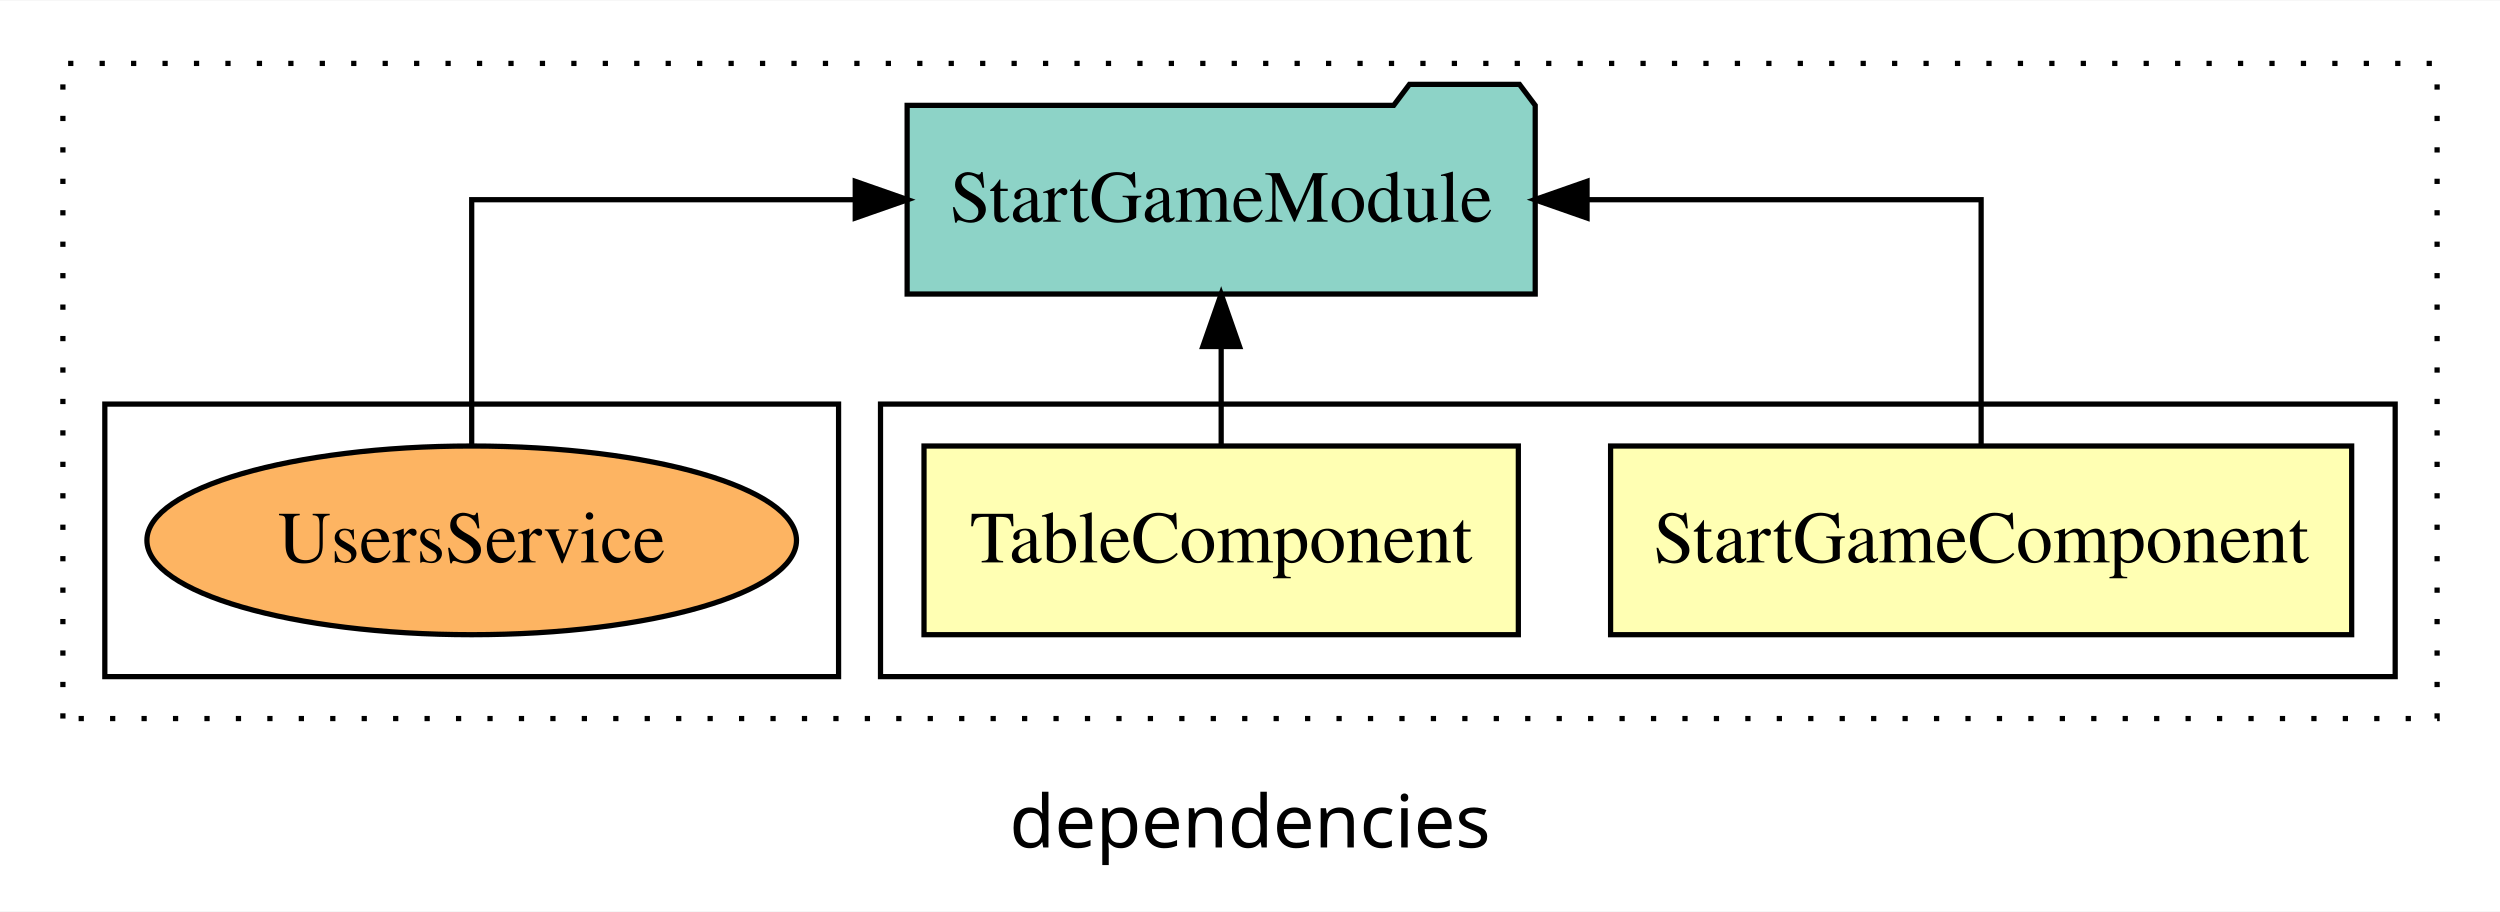
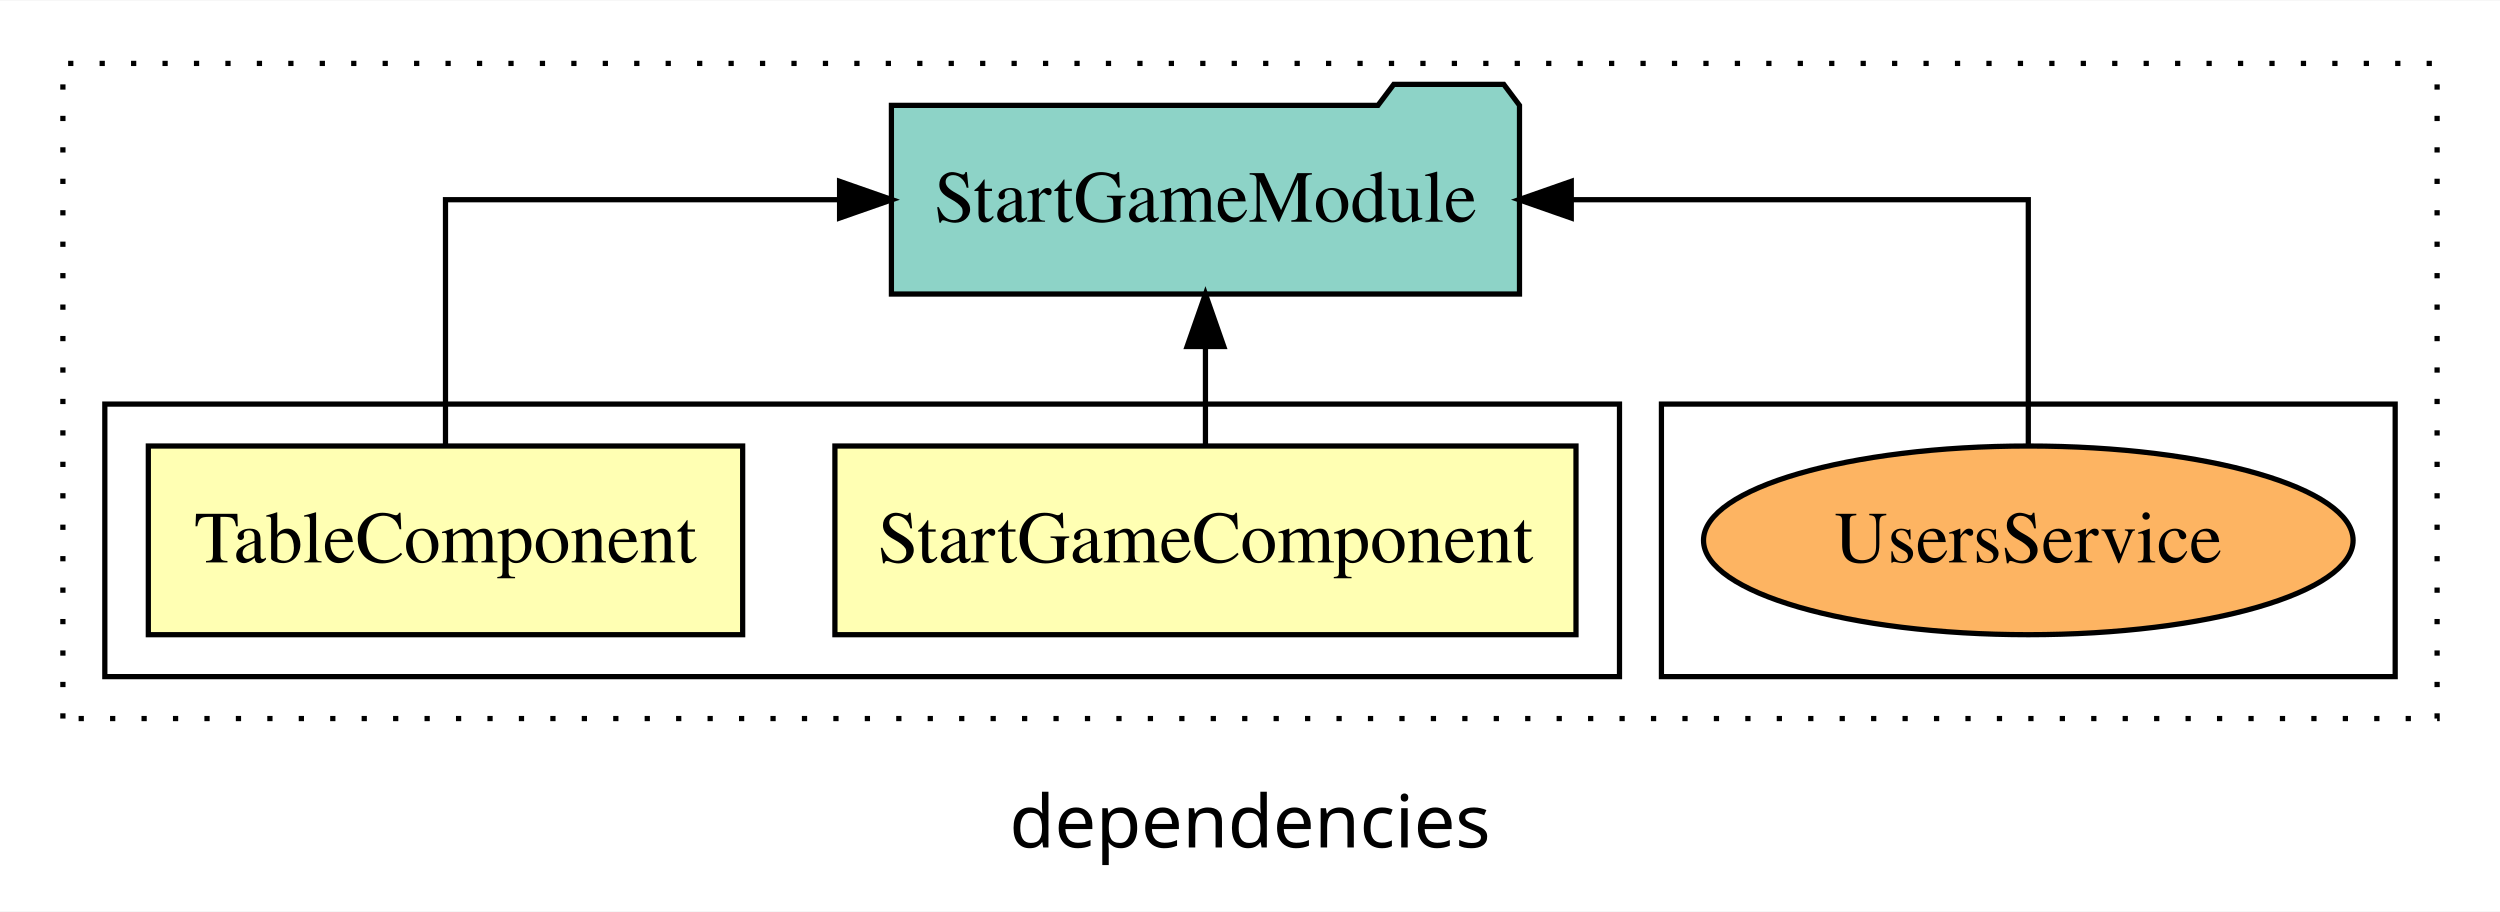
<svg xmlns="http://www.w3.org/2000/svg" width="477pt" height="174pt" viewBox="0.00 0.00 477.00 173.80">
  <g id="graph0" class="graph" transform="scale(1 1) rotate(0) translate(4 169.8)">
    <polygon fill="white" stroke="transparent" points="-4,4 -4,-169.8 473,-169.8 473,4 -4,4" />
    <text text-anchor="middle" x="234.5" y="-8.2" font-family="sans-serif" font-size="14.00">dependencies</text>
    <g id="clust1" class="cluster">
      <polygon fill="none" stroke="black" stroke-dasharray="1,5" points="8,-32.8 8,-157.8 461,-157.8 461,-32.8 8,-32.8" />
    </g>
+     <g id="clust8" class="cluster">
+       <polygon fill="none" stroke="black" points="313,-40.8 313,-92.8 453,-92.8 453,-40.8 313,-40.8" />
+     </g>
    <g id="clust2" class="cluster">
-       <polygon fill="none" stroke="black" points="164,-40.8 164,-92.8 453,-92.8 453,-40.8 164,-40.8" />
-     </g>
-     <g id="clust8" class="cluster">
-       <polygon fill="none" stroke="black" points="16,-40.8 16,-92.8 156,-92.8 156,-40.8 16,-40.8" />
+       <polygon fill="none" stroke="black" points="16,-40.8 16,-92.8 305,-92.8 305,-40.8 16,-40.8" />
    </g>
    <g id="node1" class="node">
-       <polygon fill="#ffffb3" stroke="black" points="444.7,-84.8 303.3,-84.8 303.3,-48.8 444.7,-48.8 444.7,-84.8" />
-       <text text-anchor="middle" x="374" y="-62.6" font-family="Times,serif" font-size="14.00">StartGameComponent</text>
+       <polygon fill="#ffffb3" stroke="black" points="296.7,-84.8 155.3,-84.8 155.3,-48.8 296.7,-48.8 296.7,-84.8" />
+       <text text-anchor="middle" x="226" y="-62.6" font-family="Times,serif" font-size="14.00">StartGameComponent</text>
    </g>
    <g id="node3" class="node">
-       <polygon fill="#8dd3c7" stroke="black" points="288.92,-149.8 285.92,-153.8 264.92,-153.8 261.92,-149.8 169.08,-149.8 169.08,-113.8 288.92,-113.8 288.92,-149.8" />
-       <text text-anchor="middle" x="229" y="-127.6" font-family="Times,serif" font-size="14.00">StartGameModule</text>
+       <polygon fill="#8dd3c7" stroke="black" points="285.92,-149.8 282.92,-153.8 261.92,-153.8 258.92,-149.8 166.08,-149.8 166.08,-113.8 285.92,-113.8 285.92,-149.8" />
+       <text text-anchor="middle" x="226" y="-127.6" font-family="Times,serif" font-size="14.00">StartGameModule</text>
    </g>
    <g id="edge1" class="edge">
-       <path fill="none" stroke="black" d="M374,-84.91C374,-104.14 374,-131.8 374,-131.8 374,-131.8 298.81,-131.8 298.81,-131.8" />
-       <polygon fill="black" stroke="black" points="298.81,-128.3 288.81,-131.8 298.81,-135.3 298.81,-128.3" />
+       <path fill="none" stroke="black" d="M226,-84.91C226,-84.91 226,-103.79 226,-103.79" />
+       <polygon fill="black" stroke="black" points="222.5,-103.79 226,-113.79 229.5,-103.79 222.5,-103.79" />
    </g>
    <g id="node2" class="node">
-       <polygon fill="#ffffb3" stroke="black" points="285.7,-84.8 172.3,-84.8 172.3,-48.8 285.7,-48.8 285.7,-84.8" />
-       <text text-anchor="middle" x="229" y="-62.6" font-family="Times,serif" font-size="14.00">TableComponent</text>
+       <polygon fill="#ffffb3" stroke="black" points="137.7,-84.8 24.3,-84.8 24.3,-48.8 137.7,-48.8 137.7,-84.8" />
+       <text text-anchor="middle" x="81" y="-62.6" font-family="Times,serif" font-size="14.00">TableComponent</text>
    </g>
    <g id="edge2" class="edge">
-       <path fill="none" stroke="black" d="M229,-84.91C229,-84.91 229,-103.79 229,-103.79" />
-       <polygon fill="black" stroke="black" points="225.5,-103.79 229,-113.79 232.5,-103.79 225.5,-103.79" />
+       <path fill="none" stroke="black" d="M81,-84.91C81,-104.14 81,-131.8 81,-131.8 81,-131.8 156.19,-131.8 156.19,-131.8" />
+       <polygon fill="black" stroke="black" points="156.19,-135.3 166.19,-131.8 156.19,-128.3 156.19,-135.3" />
    </g>
    <g id="node4" class="node">
-       <ellipse fill="#fdb462" stroke="black" cx="86" cy="-66.8" rx="61.97" ry="18" />
-       <text text-anchor="middle" x="86" y="-62.6" font-family="Times,serif" font-size="14.00">UsersService</text>
+       <ellipse fill="#fdb462" stroke="black" cx="383" cy="-66.8" rx="61.97" ry="18" />
+       <text text-anchor="middle" x="383" y="-62.6" font-family="Times,serif" font-size="14.00">UsersService</text>
    </g>
    <g id="edge3" class="edge">
-       <path fill="none" stroke="black" d="M86,-84.91C86,-104.14 86,-131.8 86,-131.8 86,-131.8 159.18,-131.8 159.18,-131.8" />
-       <polygon fill="black" stroke="black" points="159.18,-135.3 169.18,-131.8 159.18,-128.3 159.18,-135.3" />
+       <path fill="none" stroke="black" d="M383,-84.91C383,-104.14 383,-131.8 383,-131.8 383,-131.8 295.8,-131.8 295.8,-131.8" />
+       <polygon fill="black" stroke="black" points="295.8,-128.3 285.8,-131.8 295.8,-135.3 295.8,-128.3" />
    </g>
  </g>
</svg>
